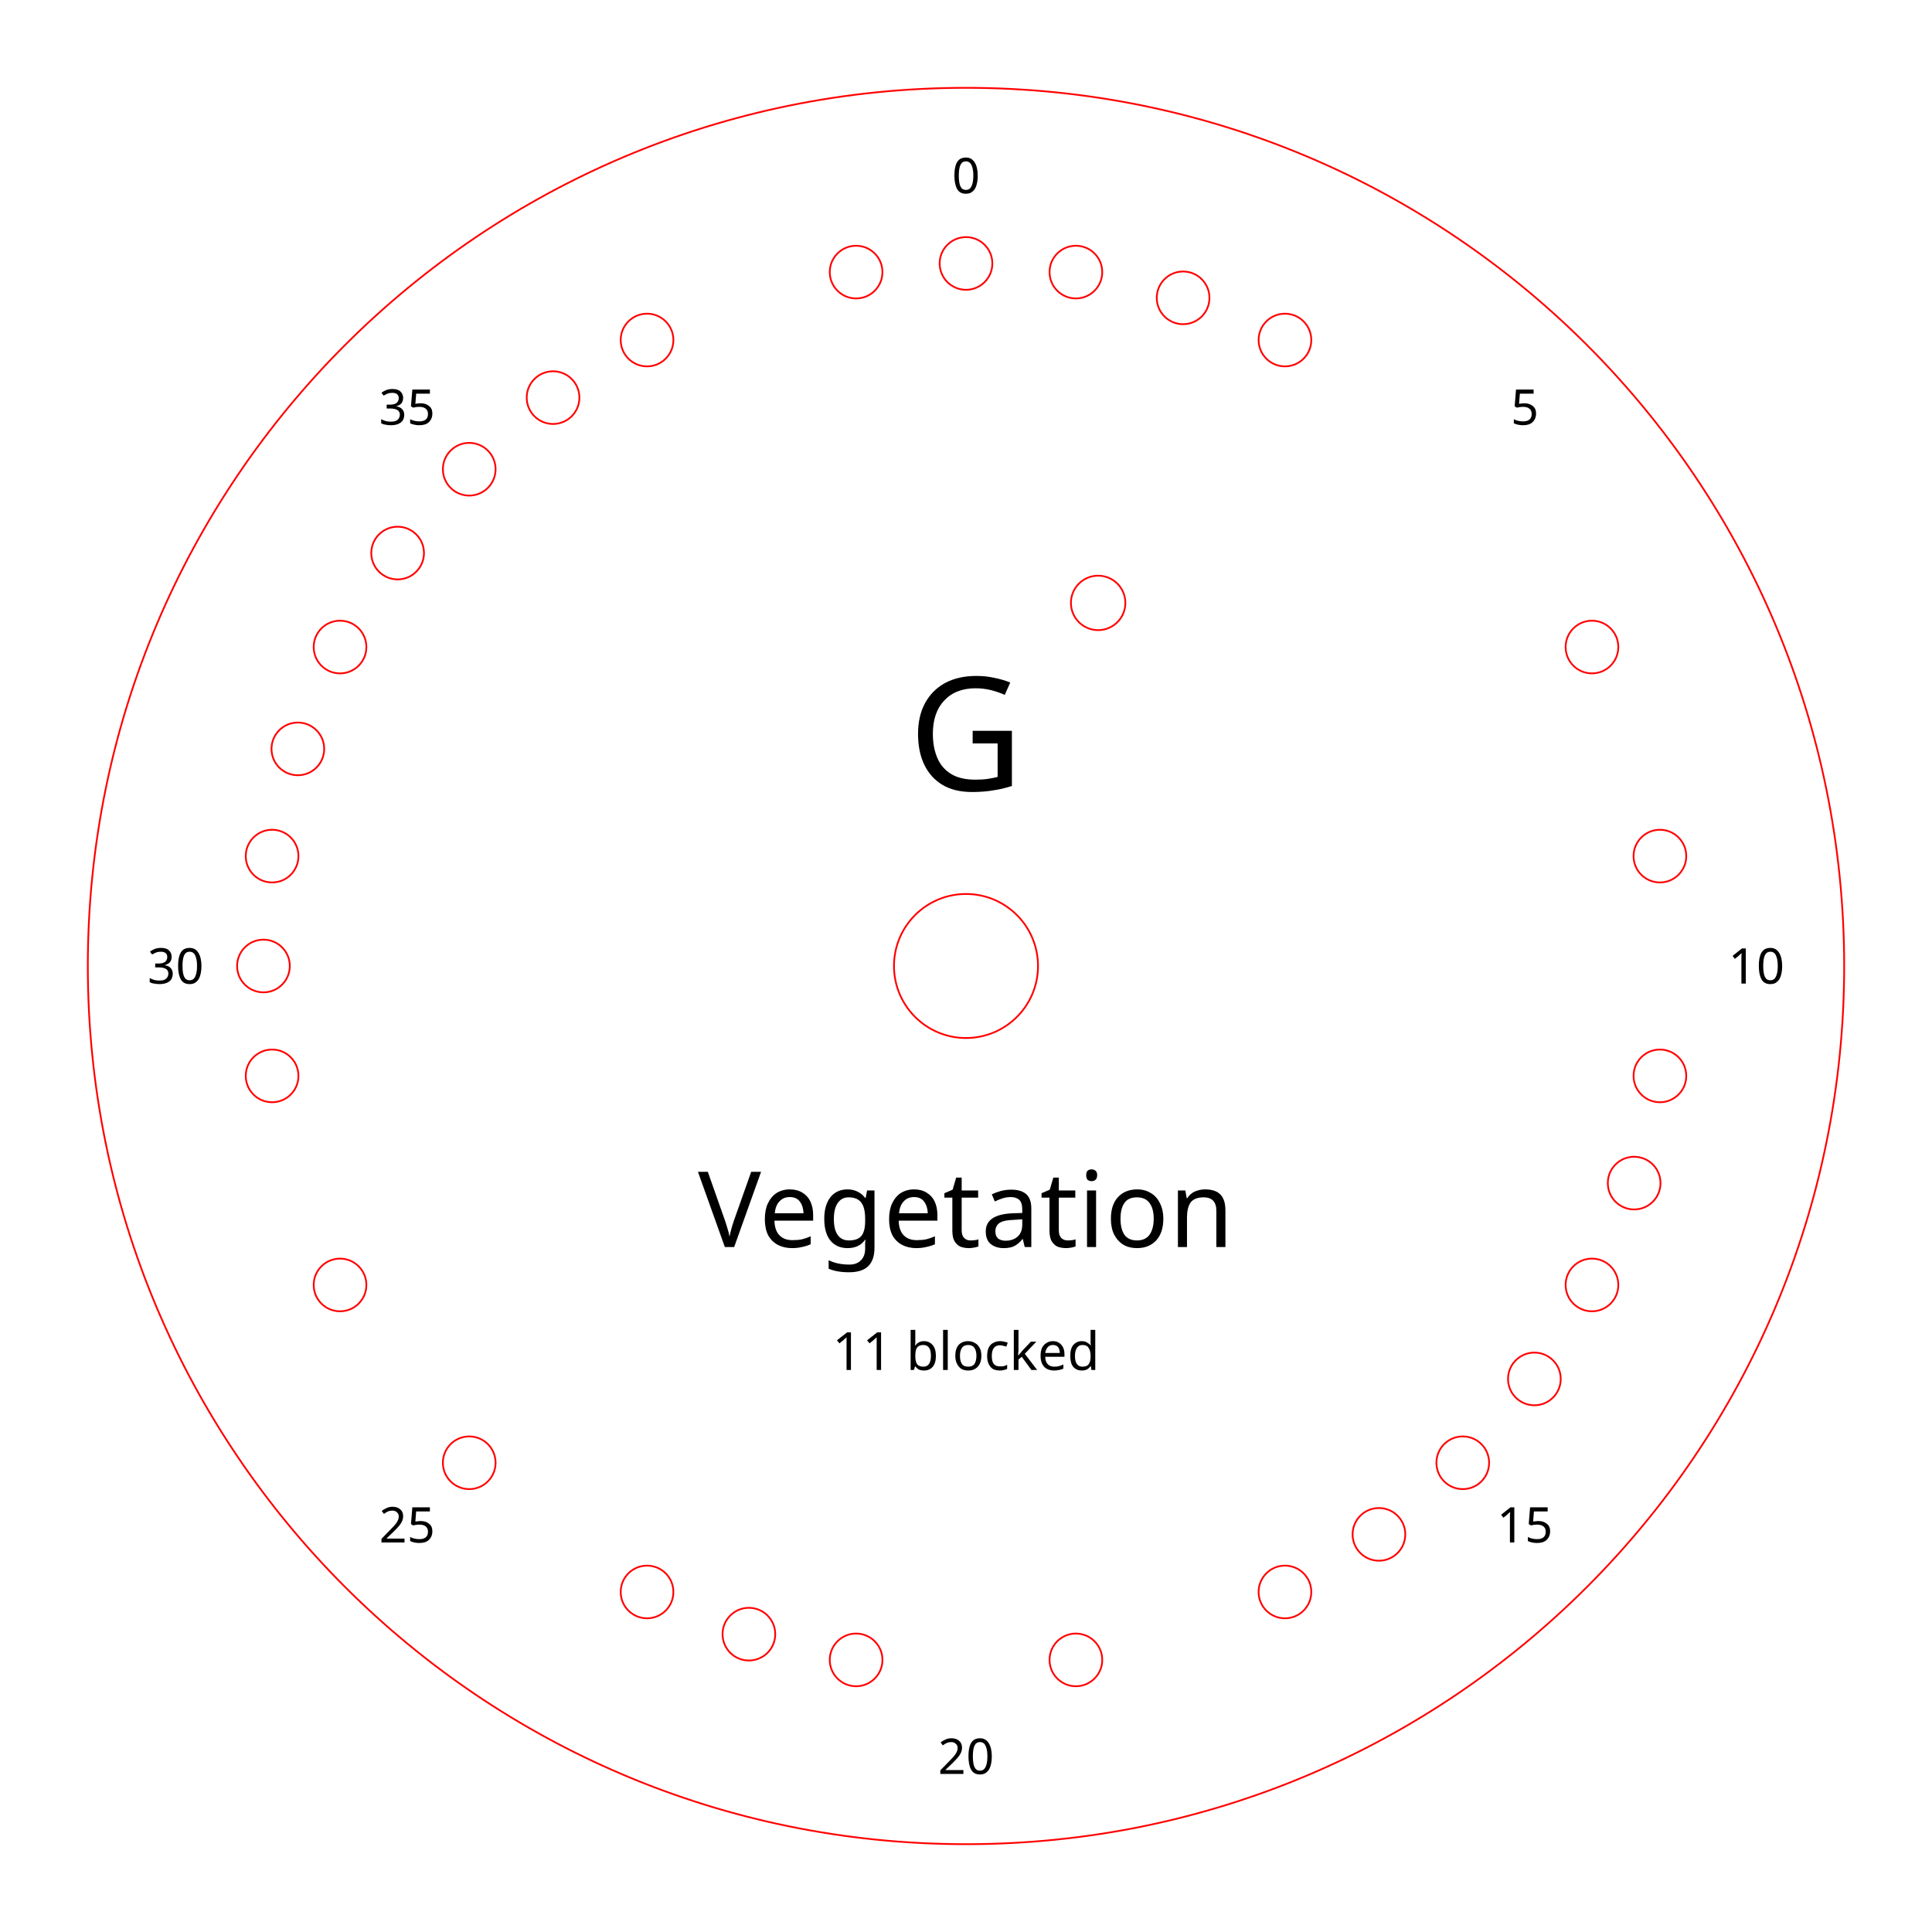
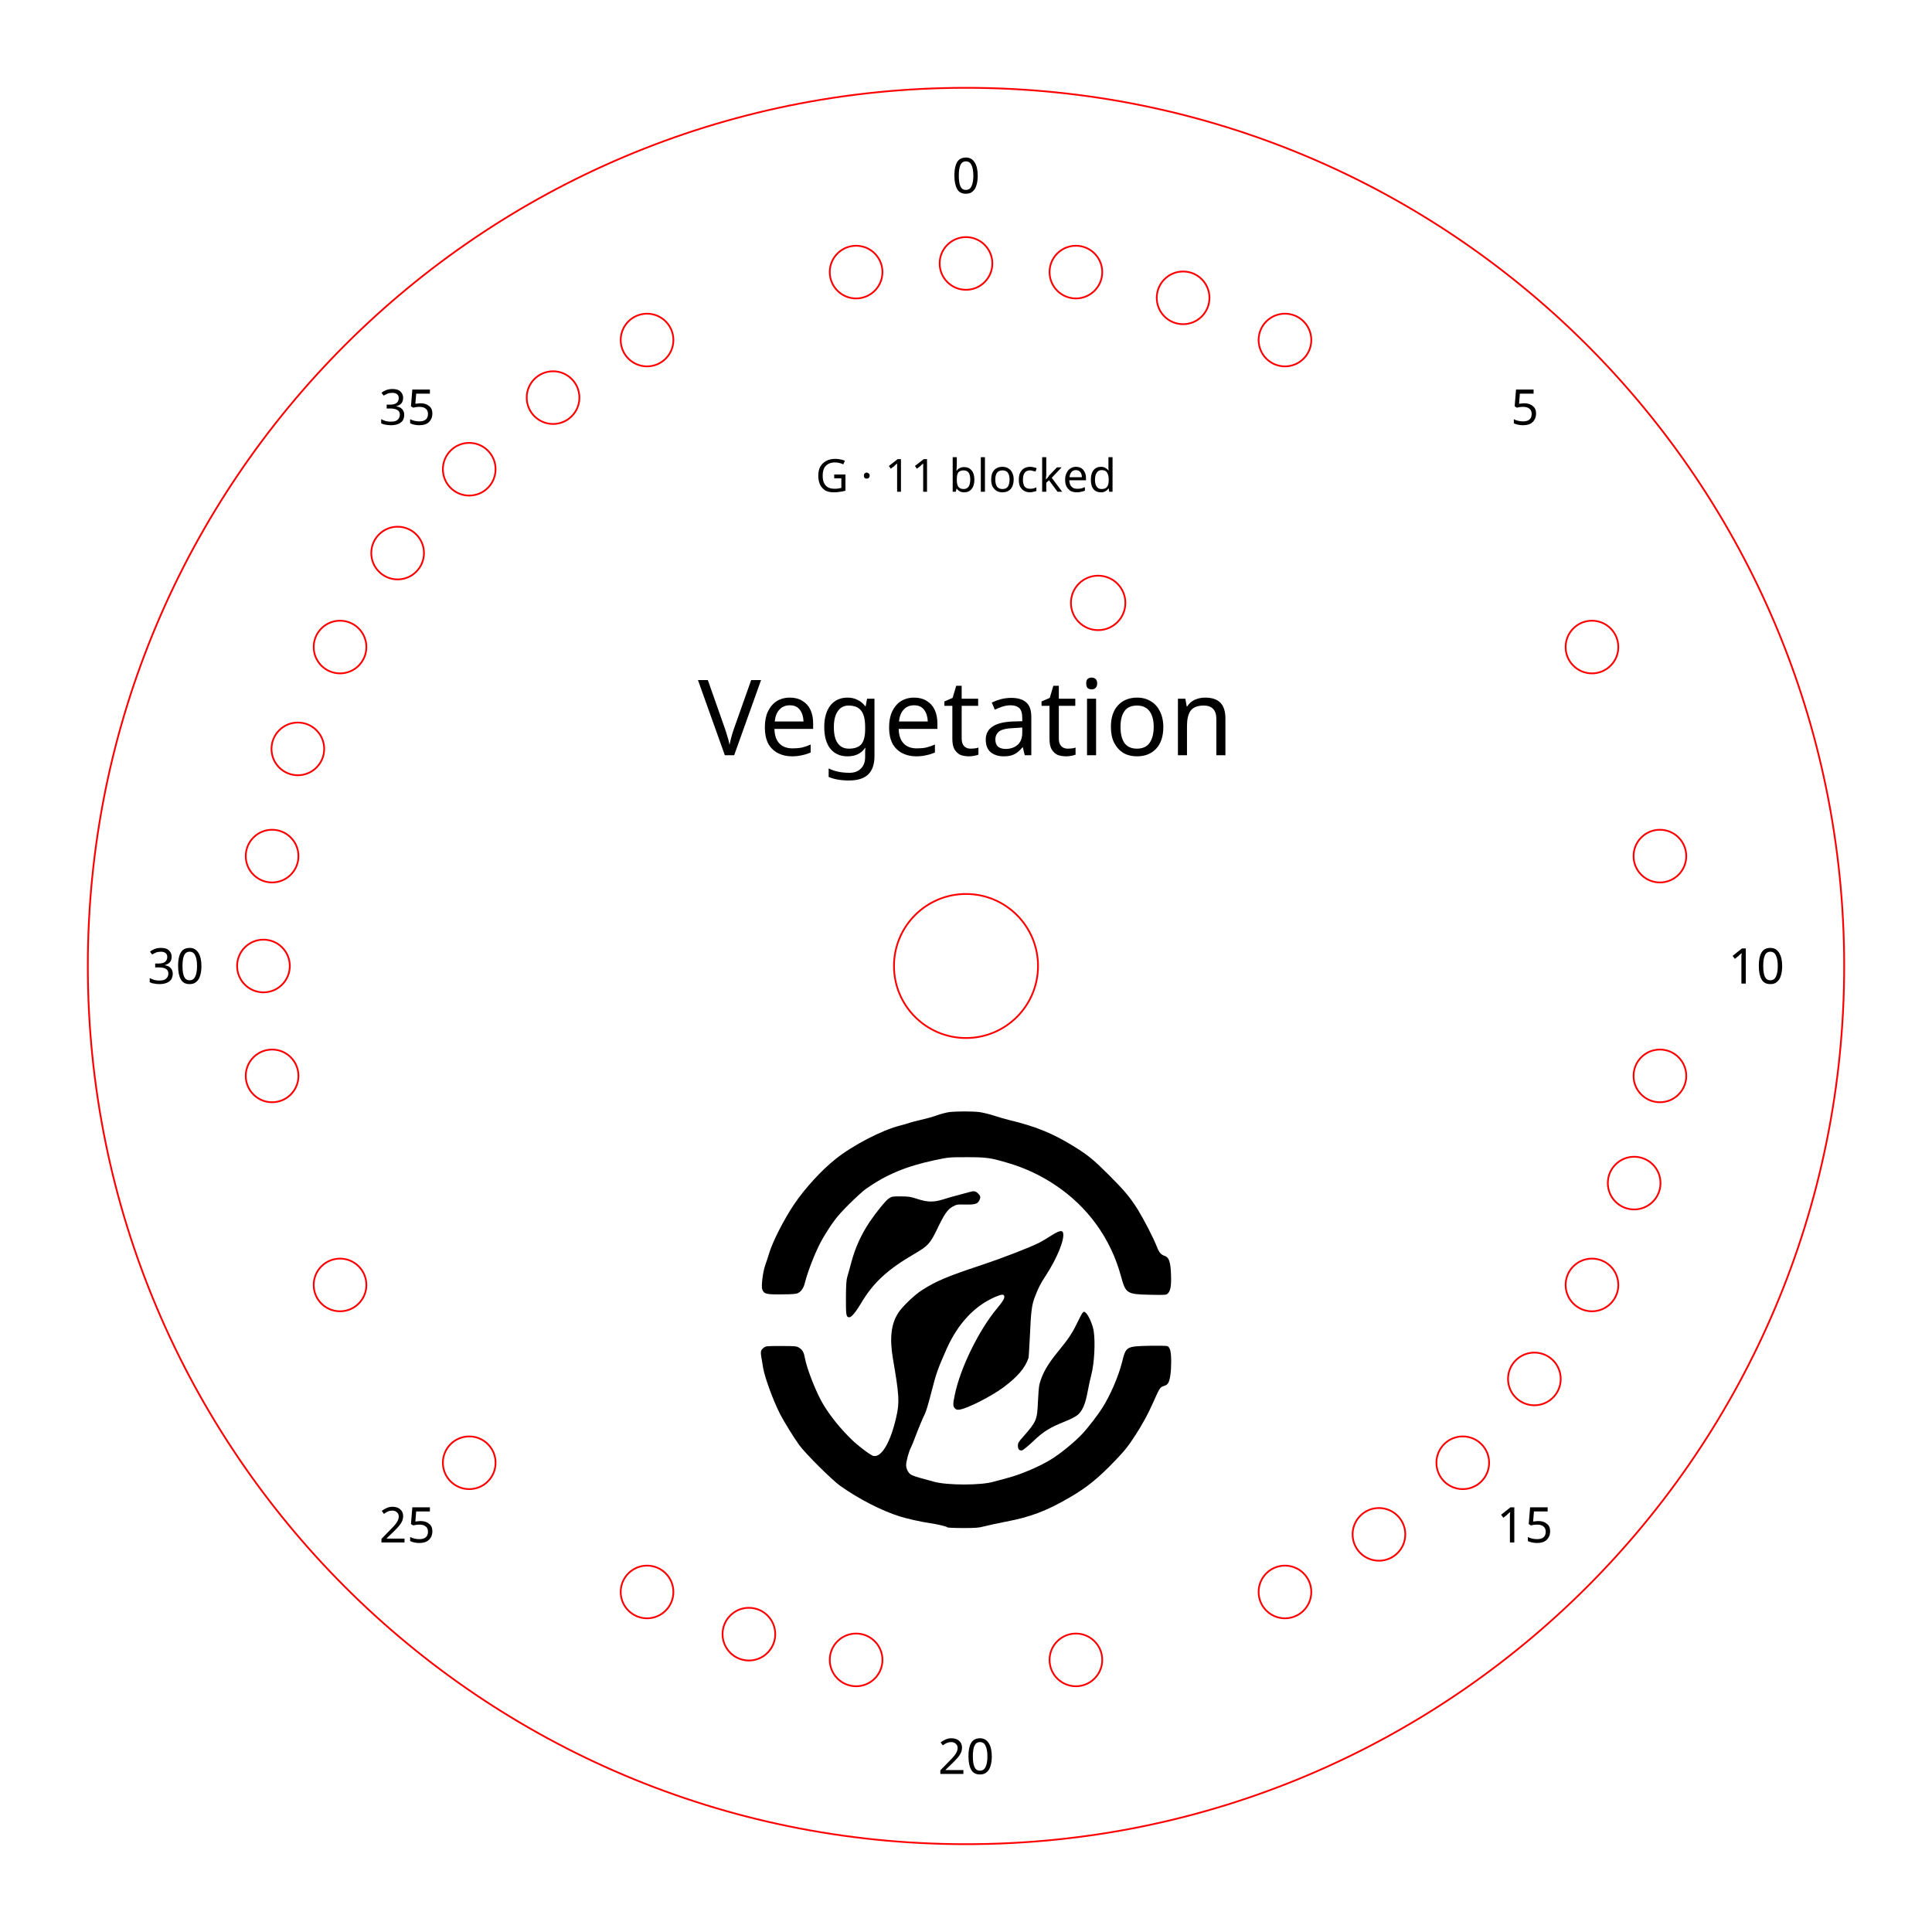
<svg xmlns="http://www.w3.org/2000/svg" width="110.000mm" height="110.000mm" viewBox="0 0 110.000 110.000">
  <style>
  .cut { fill: none; stroke: #ff0000; stroke-width: 0.1; }
  .engrave { fill: #000; font-family: sans-serif; text-anchor: middle; }
</style>
  <circle cx="55.000" cy="55.000" r="50.000" class="cut" />
  <circle cx="55.000" cy="55.000" r="4.100" class="cut" />
  <circle cx="62.524" cy="34.327" r="1.550" class="cut" />
  <circle cx="55.000" cy="15.000" r="1.500" class="cut" />
  <text x="55.000" y="11.000" font-size="2.800" class="engrave">0</text>
  <circle cx="61.257" cy="15.492" r="1.500" class="cut" />
  <circle cx="67.361" cy="16.958" r="1.500" class="cut" />
  <circle cx="73.160" cy="19.360" r="1.500" class="cut" />
  <text x="86.820" y="24.180" font-size="2.800" class="engrave">5</text>
  <circle cx="90.640" cy="36.840" r="1.500" class="cut" />
  <circle cx="94.508" cy="48.743" r="1.500" class="cut" />
  <text x="100.000" y="56.000" font-size="2.800" class="engrave">10</text>
  <circle cx="94.508" cy="61.257" r="1.500" class="cut" />
  <circle cx="93.042" cy="67.361" r="1.500" class="cut" />
  <circle cx="90.640" cy="73.160" r="1.500" class="cut" />
  <circle cx="87.361" cy="78.511" r="1.500" class="cut" />
  <circle cx="83.284" cy="83.284" r="1.500" class="cut" />
  <text x="86.820" y="87.820" font-size="2.800" class="engrave">15</text>
  <circle cx="78.511" cy="87.361" r="1.500" class="cut" />
  <circle cx="73.160" cy="90.640" r="1.500" class="cut" />
  <circle cx="61.257" cy="94.508" r="1.500" class="cut" />
  <text x="55.000" y="101.000" font-size="2.800" class="engrave">20</text>
  <circle cx="48.743" cy="94.508" r="1.500" class="cut" />
  <circle cx="42.639" cy="93.042" r="1.500" class="cut" />
  <circle cx="36.840" cy="90.640" r="1.500" class="cut" />
  <circle cx="26.716" cy="83.284" r="1.500" class="cut" />
  <text x="23.180" y="87.820" font-size="2.800" class="engrave">25</text>
  <circle cx="19.360" cy="73.160" r="1.500" class="cut" />
  <circle cx="15.492" cy="61.257" r="1.500" class="cut" />
  <circle cx="15.000" cy="55.000" r="1.500" class="cut" />
  <text x="10.000" y="56.000" font-size="2.800" class="engrave">30</text>
  <circle cx="15.492" cy="48.743" r="1.500" class="cut" />
  <circle cx="16.958" cy="42.639" r="1.500" class="cut" />
  <circle cx="19.360" cy="36.840" r="1.500" class="cut" />
  <circle cx="22.639" cy="31.489" r="1.500" class="cut" />
  <circle cx="26.716" cy="26.716" r="1.500" class="cut" />
  <text x="23.180" y="24.180" font-size="2.800" class="engrave">35</text>
  <circle cx="31.489" cy="22.639" r="1.500" class="cut" />
  <circle cx="36.840" cy="19.360" r="1.500" class="cut" />
  <circle cx="48.743" cy="15.492" r="1.500" class="cut" />
-   <text x="55.000" y="45.000" font-size="9.000" class="engrave">G</text>
-   <text x="55.000" y="71.000" font-size="6.000" class="engrave">Vegetation</text>
-   <text x="55.000" y="78.000" font-size="3.000" class="engrave">11 blocked</text>
+   <text x="55.000" y="28.000" font-size="2.600" class="engrave">G · 11 blocked</text>
+   <text x="55.000" y="43.000" font-size="6.000" class="engrave">Vegetation</text>
+   <svg x="43.000" y="63.000" width="24.000" height="24.000" viewBox="0 0 528 528">
+     <g transform="translate(0,528) scale(0.1,-0.1)" fill="#000000" stroke="none">
+       <path d="M2430 5210 c-36 -5 -102 -22 -147 -38 -46 -17 -133 -42 -195 -56 -62 -14 -133 -32 -158 -41 -25 -9 -79 -25 -121 -35 -226 -58 -586 -245 -803 -418 -176 -140 -381 -364 -515 -561 -131 -194 -275 -476 -319 -626 -11 -38 -32 -101 -46 -140 -31 -87 -53 -268 -38 -307 23 -57 48 -63 243 -61 142 1 183 4 208 18 37 19 67 63 81 120 41 165 153 444 233 575 122 202 173 267 321 415 83 83 180 171 215 195 254 178 500 281 856 357 178 38 182 38 405 38 247 0 292 -6 512 -71 211 -61 410 -154 596 -278 408 -272 695 -669 823 -1141 60 -219 72 -227 365 -233 193 -4 203 -3 222 16 34 34 45 96 40 237 -6 159 -25 216 -80 234 -46 15 -70 44 -98 116 -41 107 -160 337 -238 464 -97 154 -164 235 -366 437 -188 187 -257 244 -426 349 -270 168 -484 255 -820 336 -47 11 -132 36 -190 55 -58 19 -139 38 -180 44 -87 11 -286 11 -380 0z M2685 4209 c-16 -5 -79 -22 -140 -38 -60 -15 -147 -40 -193 -55 -117 -37 -197 -35 -321 6 -84 28 -110 32 -207 32 -104 1 -113 -1 -151 -26 -39 -26 -155 -168 -241 -295 -103 -154 -179 -319 -228 -503 -18 -69 -41 -150 -50 -180 -13 -43 -17 -102 -18 -266 -1 -221 3 -244 44 -244 25 0 83 70 142 170 155 263 332 427 683 631 156 91 188 126 269 294 94 197 134 255 199 291 49 27 58 29 157 26 119 -2 154 7 175 49 21 40 19 57 -14 90 -30 30 -53 34 -106 18z M3701 3659 c-51 -33 -119 -73 -150 -88 -114 -58 -473 -196 -720 -278 -419 -138 -565 -200 -741 -312 -93 -59 -247 -206 -298 -285 -90 -139 -111 -316 -67 -576 79 -461 84 -545 41 -732 -73 -321 -187 -510 -289 -484 -33 8 -188 125 -265 200 -140 135 -264 288 -355 436 -88 143 -210 450 -236 594 -13 70 -30 100 -74 126 -29 18 -51 20 -224 20 -191 0 -191 0 -222 -26 -34 -28 -37 -47 -21 -135 5 -30 14 -83 20 -119 22 -122 125 -402 210 -570 44 -88 182 -311 242 -392 80 -109 411 -438 513 -510 235 -166 515 -310 747 -383 89 -28 261 -67 378 -84 104 -16 209 -41 216 -52 3 -5 90 -9 194 -9 159 0 202 3 263 20 41 11 166 38 278 60 306 58 504 133 789 298 218 126 358 238 571 459 128 133 175 192 265 333 85 132 154 258 213 391 89 200 91 202 139 218 28 8 47 22 56 40 23 44 36 138 36 263 0 124 -12 177 -45 196 -11 5 -100 7 -224 5 -295 -7 -297 -8 -346 -204 -46 -183 -151 -425 -252 -581 -54 -84 -166 -230 -232 -303 -92 -102 -265 -246 -394 -328 -140 -90 -394 -199 -562 -241 -55 -14 -131 -35 -170 -46 -154 -46 -575 -46 -742 -1 -301 81 -298 80 -333 136 -11 18 -20 50 -20 71 0 48 33 172 61 225 11 22 33 74 48 117 39 104 103 258 129 309 12 23 49 147 81 275 57 223 79 286 186 527 142 320 351 544 611 656 86 37 114 37 114 1 0 -26 -24 -64 -88 -141 -228 -271 -463 -749 -532 -1084 -25 -118 -25 -146 1 -172 17 -17 28 -20 62 -15 101 16 398 168 547 279 176 131 271 243 313 368 3 9 10 130 17 270 14 317 23 392 65 500 43 111 66 156 131 256 149 227 247 472 218 547 -12 30 -58 16 -153 -45z M4098 2693 c-8 -10 -40 -70 -70 -133 -59 -121 -104 -189 -229 -342 -140 -171 -203 -281 -239 -418 -7 -25 -15 -124 -19 -220 -10 -228 -17 -245 -188 -440 -54 -60 -63 -76 -63 -109 0 -45 20 -66 54 -57 14 3 76 55 140 115 128 122 204 169 399 247 68 27 133 61 156 81 60 51 96 135 125 293 14 74 34 167 45 207 38 140 53 410 30 553 -11 71 -58 182 -91 218 -26 27 -31 27 -50 5z" />
+     </g>
+   </svg>
</svg>
